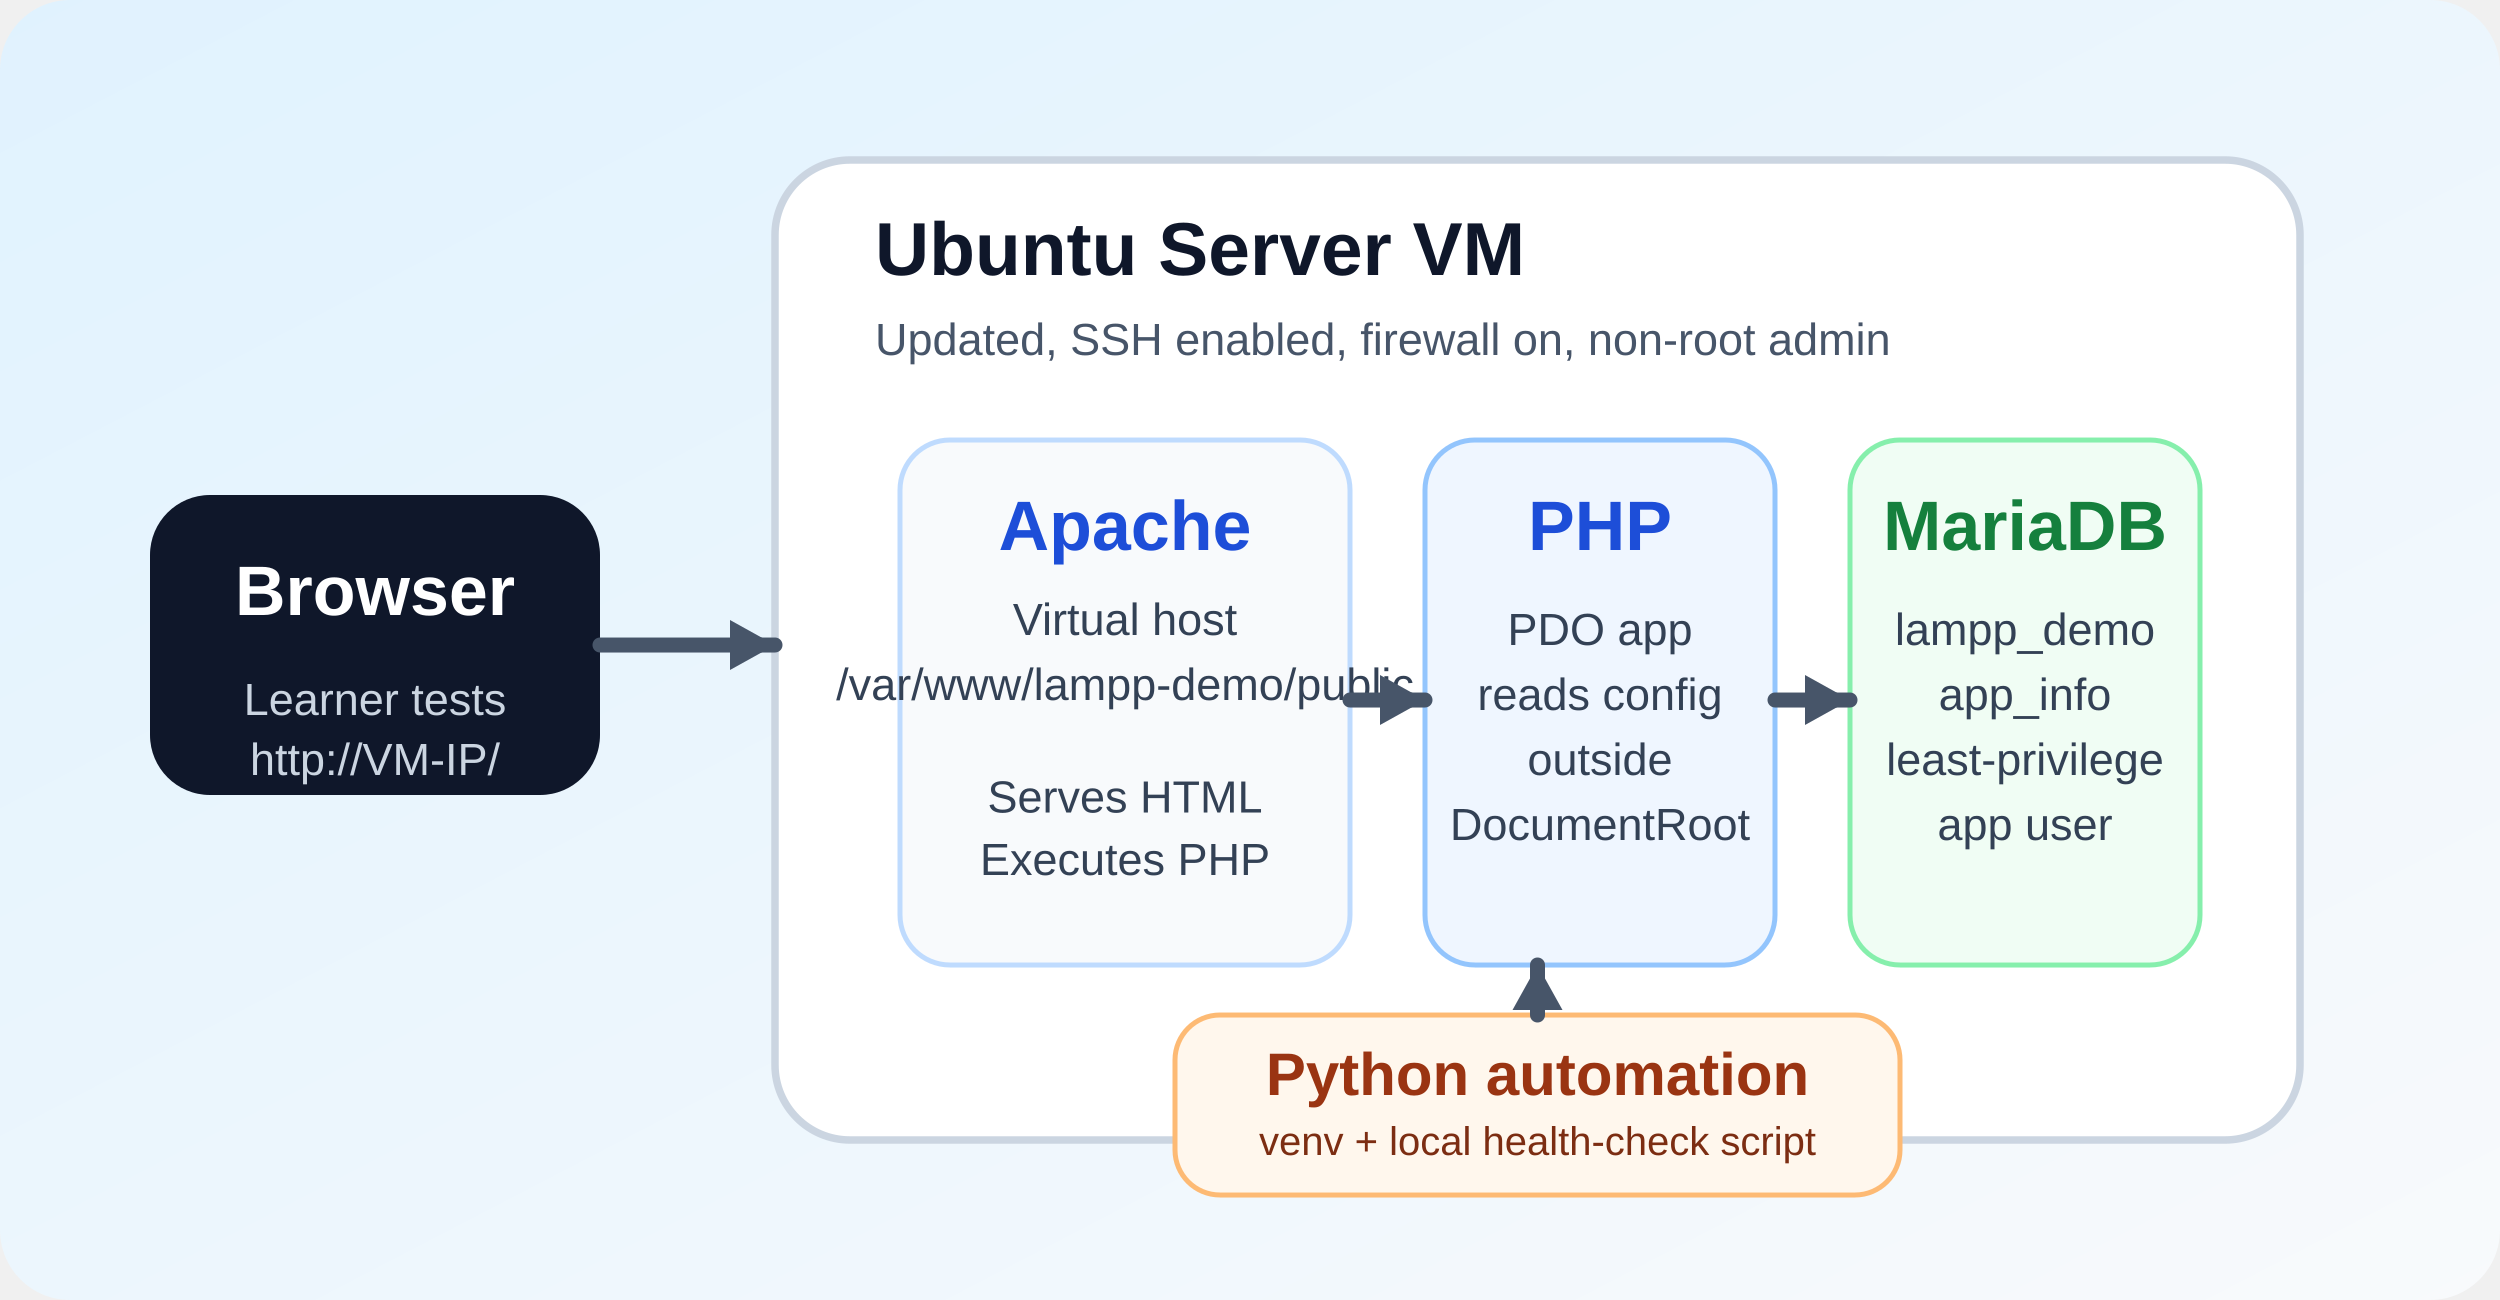
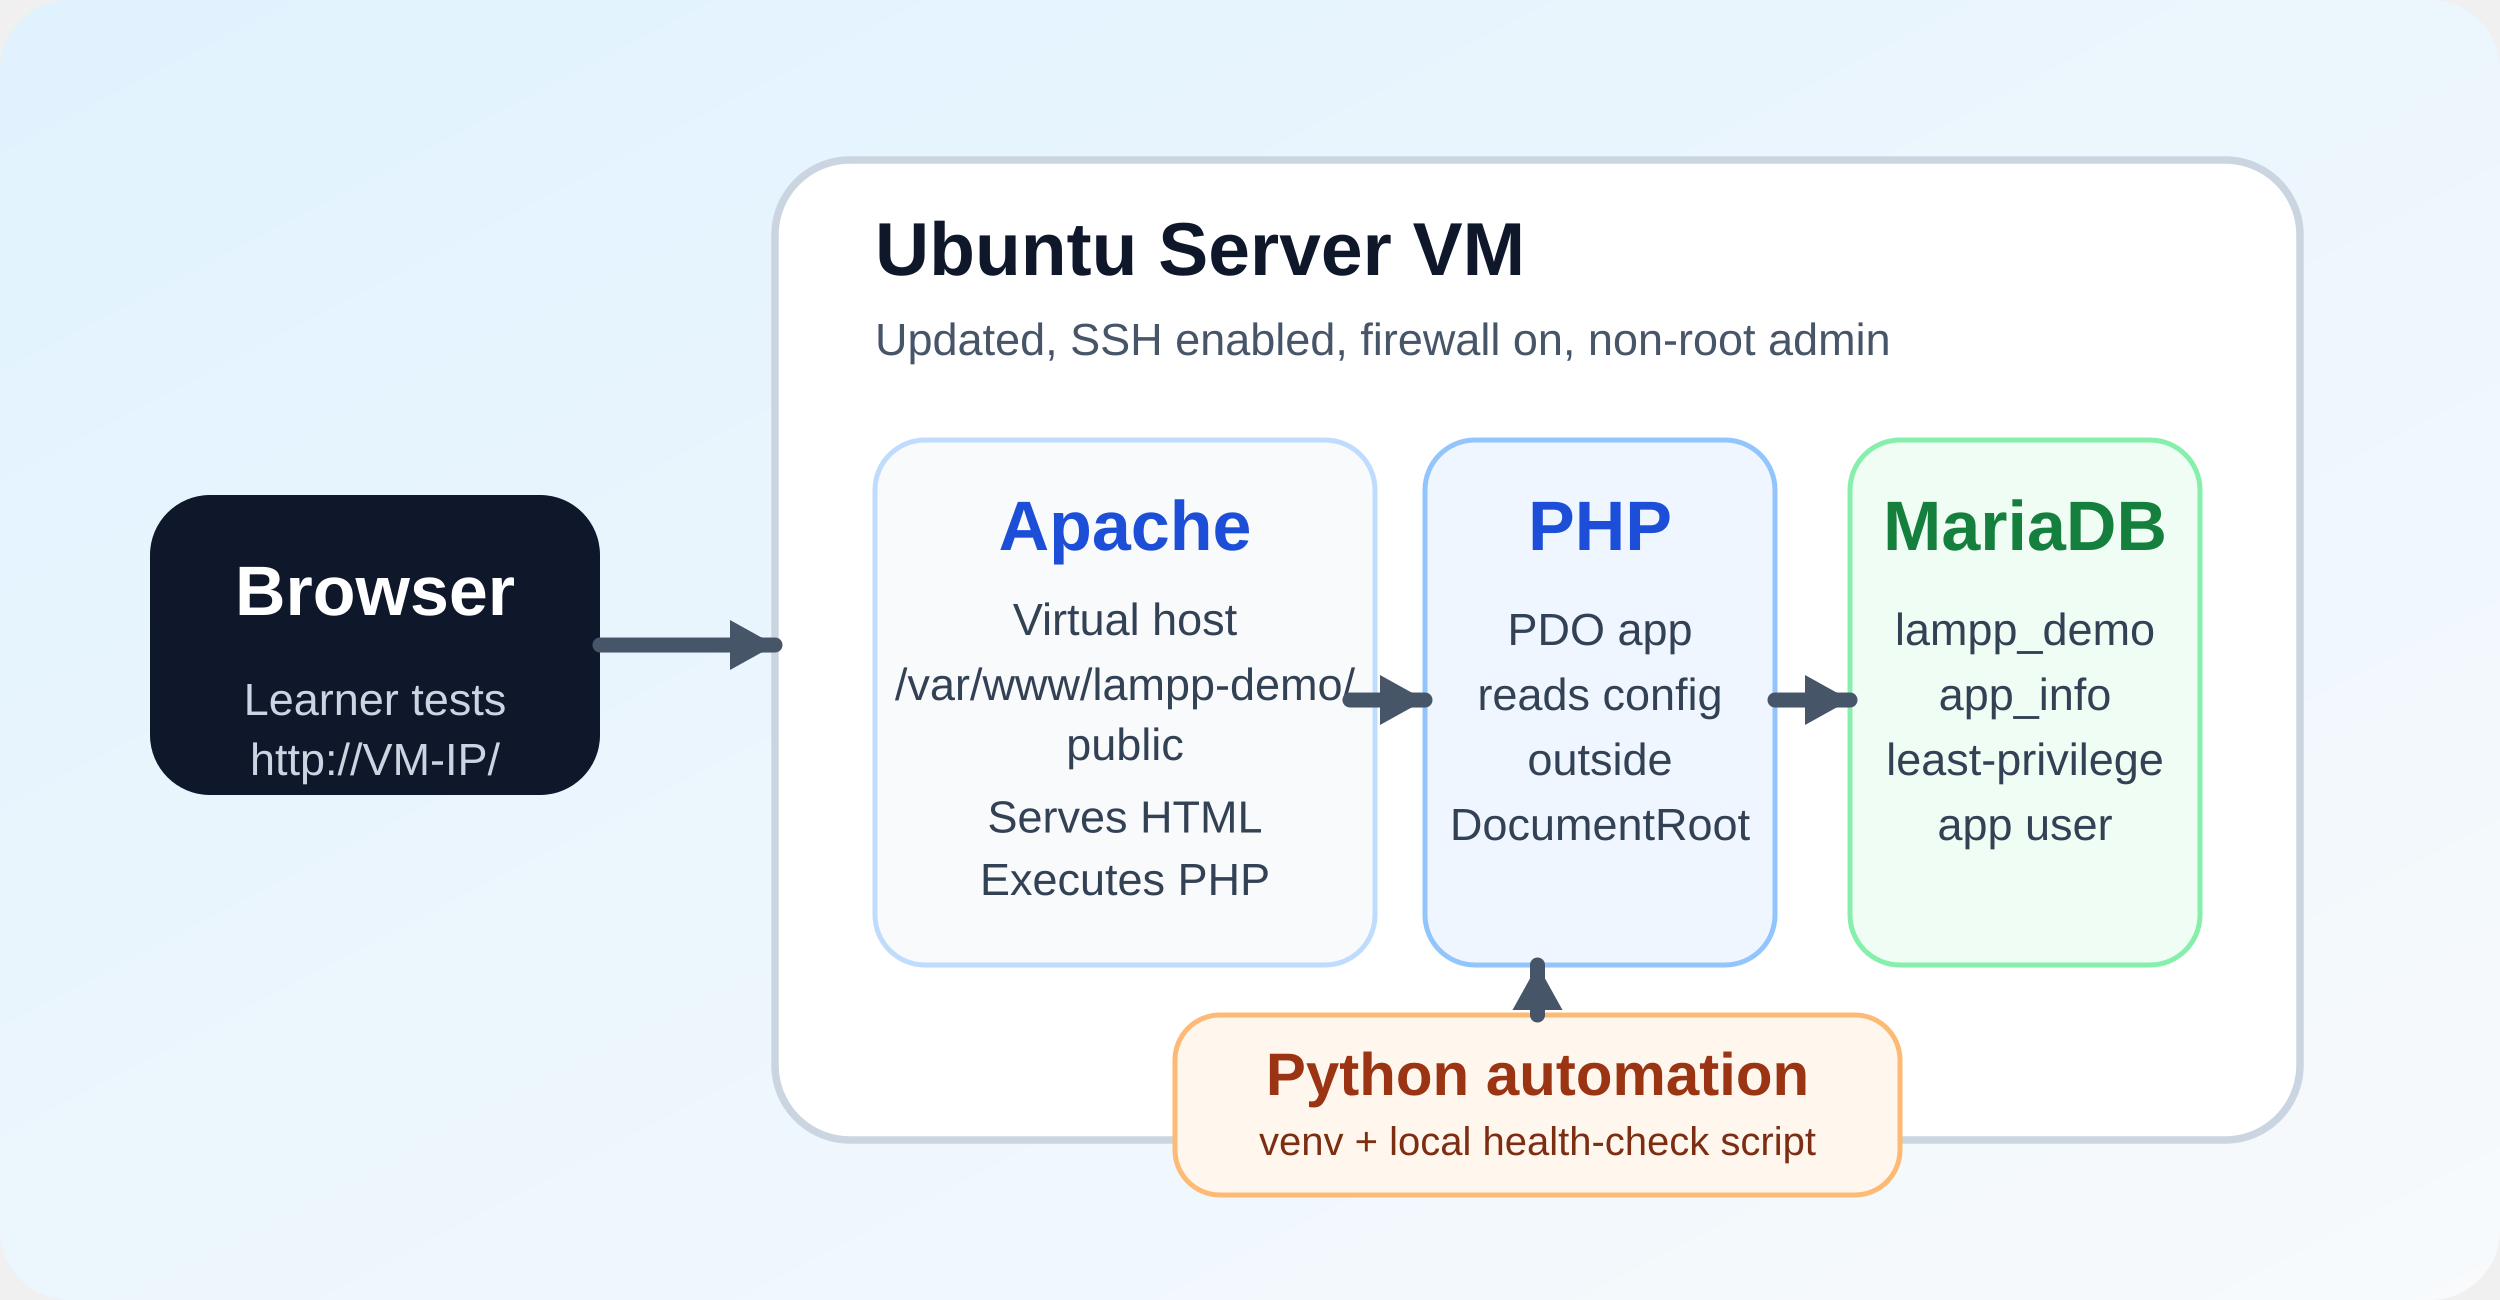
<svg xmlns="http://www.w3.org/2000/svg" viewBox="0 0 1000 520" role="img" aria-labelledby="title desc">
  <defs>
    <linearGradient id="bg" x1="0" y1="0" x2="1" y2="1">
      <stop offset="0%" stop-color="#e0f2fe" />
      <stop offset="100%" stop-color="#f8fafc" />
    </linearGradient>
  </defs>
  <rect width="1000" height="520" rx="28" fill="url(#bg)" />
  <rect x="60" y="198" width="180" height="120" rx="24" fill="#0f172a" />
  <text x="150" y="246" text-anchor="middle" fill="#fff" font-family="Arial, sans-serif" font-size="28" font-weight="700">Browser</text>
  <text x="150" y="286" text-anchor="middle" fill="#cbd5e1" font-family="Arial, sans-serif" font-size="18">Learner tests</text>
  <text x="150" y="310" text-anchor="middle" fill="#cbd5e1" font-family="Arial, sans-serif" font-size="18">http://VM-IP/</text>
  <rect x="310" y="64" width="610" height="392" rx="30" fill="#ffffff" stroke="#cbd5e1" stroke-width="3" />
  <text x="350" y="110" fill="#0f172a" font-family="Arial, sans-serif" font-size="30" font-weight="700">Ubuntu Server VM</text>
  <text x="350" y="142" fill="#475569" font-family="Arial, sans-serif" font-size="18">Updated, SSH enabled, firewall on, non-root admin</text>
-   <rect x="360" y="176" width="180" height="210" rx="20" fill="#f8fafc" stroke="#bfdbfe" stroke-width="2" />
+   <rect x="350" y="176" width="200" height="210" rx="20" fill="#f8fafc" stroke="#bfdbfe" stroke-width="2" />
  <text x="450" y="220" text-anchor="middle" fill="#1d4ed8" font-family="Arial, sans-serif" font-size="28" font-weight="700">Apache</text>
  <text x="450" y="254" text-anchor="middle" fill="#334155" font-family="Arial, sans-serif" font-size="18">Virtual host</text>
-   <text x="450" y="280" text-anchor="middle" fill="#334155" font-family="Arial, sans-serif" font-size="18">/var/www/lampp-demo/public</text>
-   <text x="450" y="325" text-anchor="middle" fill="#334155" font-family="Arial, sans-serif" font-size="18">Serves HTML</text>
-   <text x="450" y="350" text-anchor="middle" fill="#334155" font-family="Arial, sans-serif" font-size="18">Executes PHP</text>
+   <text x="450" y="280" text-anchor="middle" fill="#334155" font-family="Arial, sans-serif" font-size="18">/var/www/lampp-demo/</text>
+   <text x="450" y="304" text-anchor="middle" fill="#334155" font-family="Arial, sans-serif" font-size="18">public</text>
+   <text x="450" y="333" text-anchor="middle" fill="#334155" font-family="Arial, sans-serif" font-size="18">Serves HTML</text>
+   <text x="450" y="358" text-anchor="middle" fill="#334155" font-family="Arial, sans-serif" font-size="18">Executes PHP</text>
  <rect x="570" y="176" width="140" height="210" rx="20" fill="#eff6ff" stroke="#93c5fd" stroke-width="2" />
  <text x="640" y="220" text-anchor="middle" fill="#1d4ed8" font-family="Arial, sans-serif" font-size="28" font-weight="700">PHP</text>
  <text x="640" y="258" text-anchor="middle" fill="#334155" font-family="Arial, sans-serif" font-size="18">PDO app</text>
  <text x="640" y="284" text-anchor="middle" fill="#334155" font-family="Arial, sans-serif" font-size="18">reads config</text>
  <text x="640" y="310" text-anchor="middle" fill="#334155" font-family="Arial, sans-serif" font-size="18">outside</text>
  <text x="640" y="336" text-anchor="middle" fill="#334155" font-family="Arial, sans-serif" font-size="18">DocumentRoot</text>
  <rect x="740" y="176" width="140" height="210" rx="20" fill="#f0fdf4" stroke="#86efac" stroke-width="2" />
  <text x="810" y="220" text-anchor="middle" fill="#15803d" font-family="Arial, sans-serif" font-size="28" font-weight="700">MariaDB</text>
  <text x="810" y="258" text-anchor="middle" fill="#334155" font-family="Arial, sans-serif" font-size="18">lampp_demo</text>
  <text x="810" y="284" text-anchor="middle" fill="#334155" font-family="Arial, sans-serif" font-size="18">app_info</text>
  <text x="810" y="310" text-anchor="middle" fill="#334155" font-family="Arial, sans-serif" font-size="18">least-privilege</text>
  <text x="810" y="336" text-anchor="middle" fill="#334155" font-family="Arial, sans-serif" font-size="18">app user</text>
  <rect x="470" y="406" width="290" height="72" rx="18" fill="#fff7ed" stroke="#fdba74" stroke-width="2" />
  <text x="615" y="438" text-anchor="middle" fill="#9a3412" font-family="Arial, sans-serif" font-size="24" font-weight="700">Python automation</text>
  <text x="615" y="462" text-anchor="middle" fill="#7c2d12" font-family="Arial, sans-serif" font-size="16">venv + local health-check script</text>
  <path d="M240 258 H310" stroke="#475569" stroke-width="6" stroke-linecap="round" />
  <polygon points="310,258 292,248 292,268" fill="#475569" />
  <path d="M540 280 H570" stroke="#475569" stroke-width="6" stroke-linecap="round" />
  <polygon points="570,280 552,270 552,290" fill="#475569" />
  <path d="M710 280 H740" stroke="#475569" stroke-width="6" stroke-linecap="round" />
  <polygon points="740,280 722,270 722,290" fill="#475569" />
  <path d="M615 406 V386" stroke="#475569" stroke-width="6" stroke-linecap="round" />
  <polygon points="615,386 605,404 625,404" fill="#475569" />
</svg>
